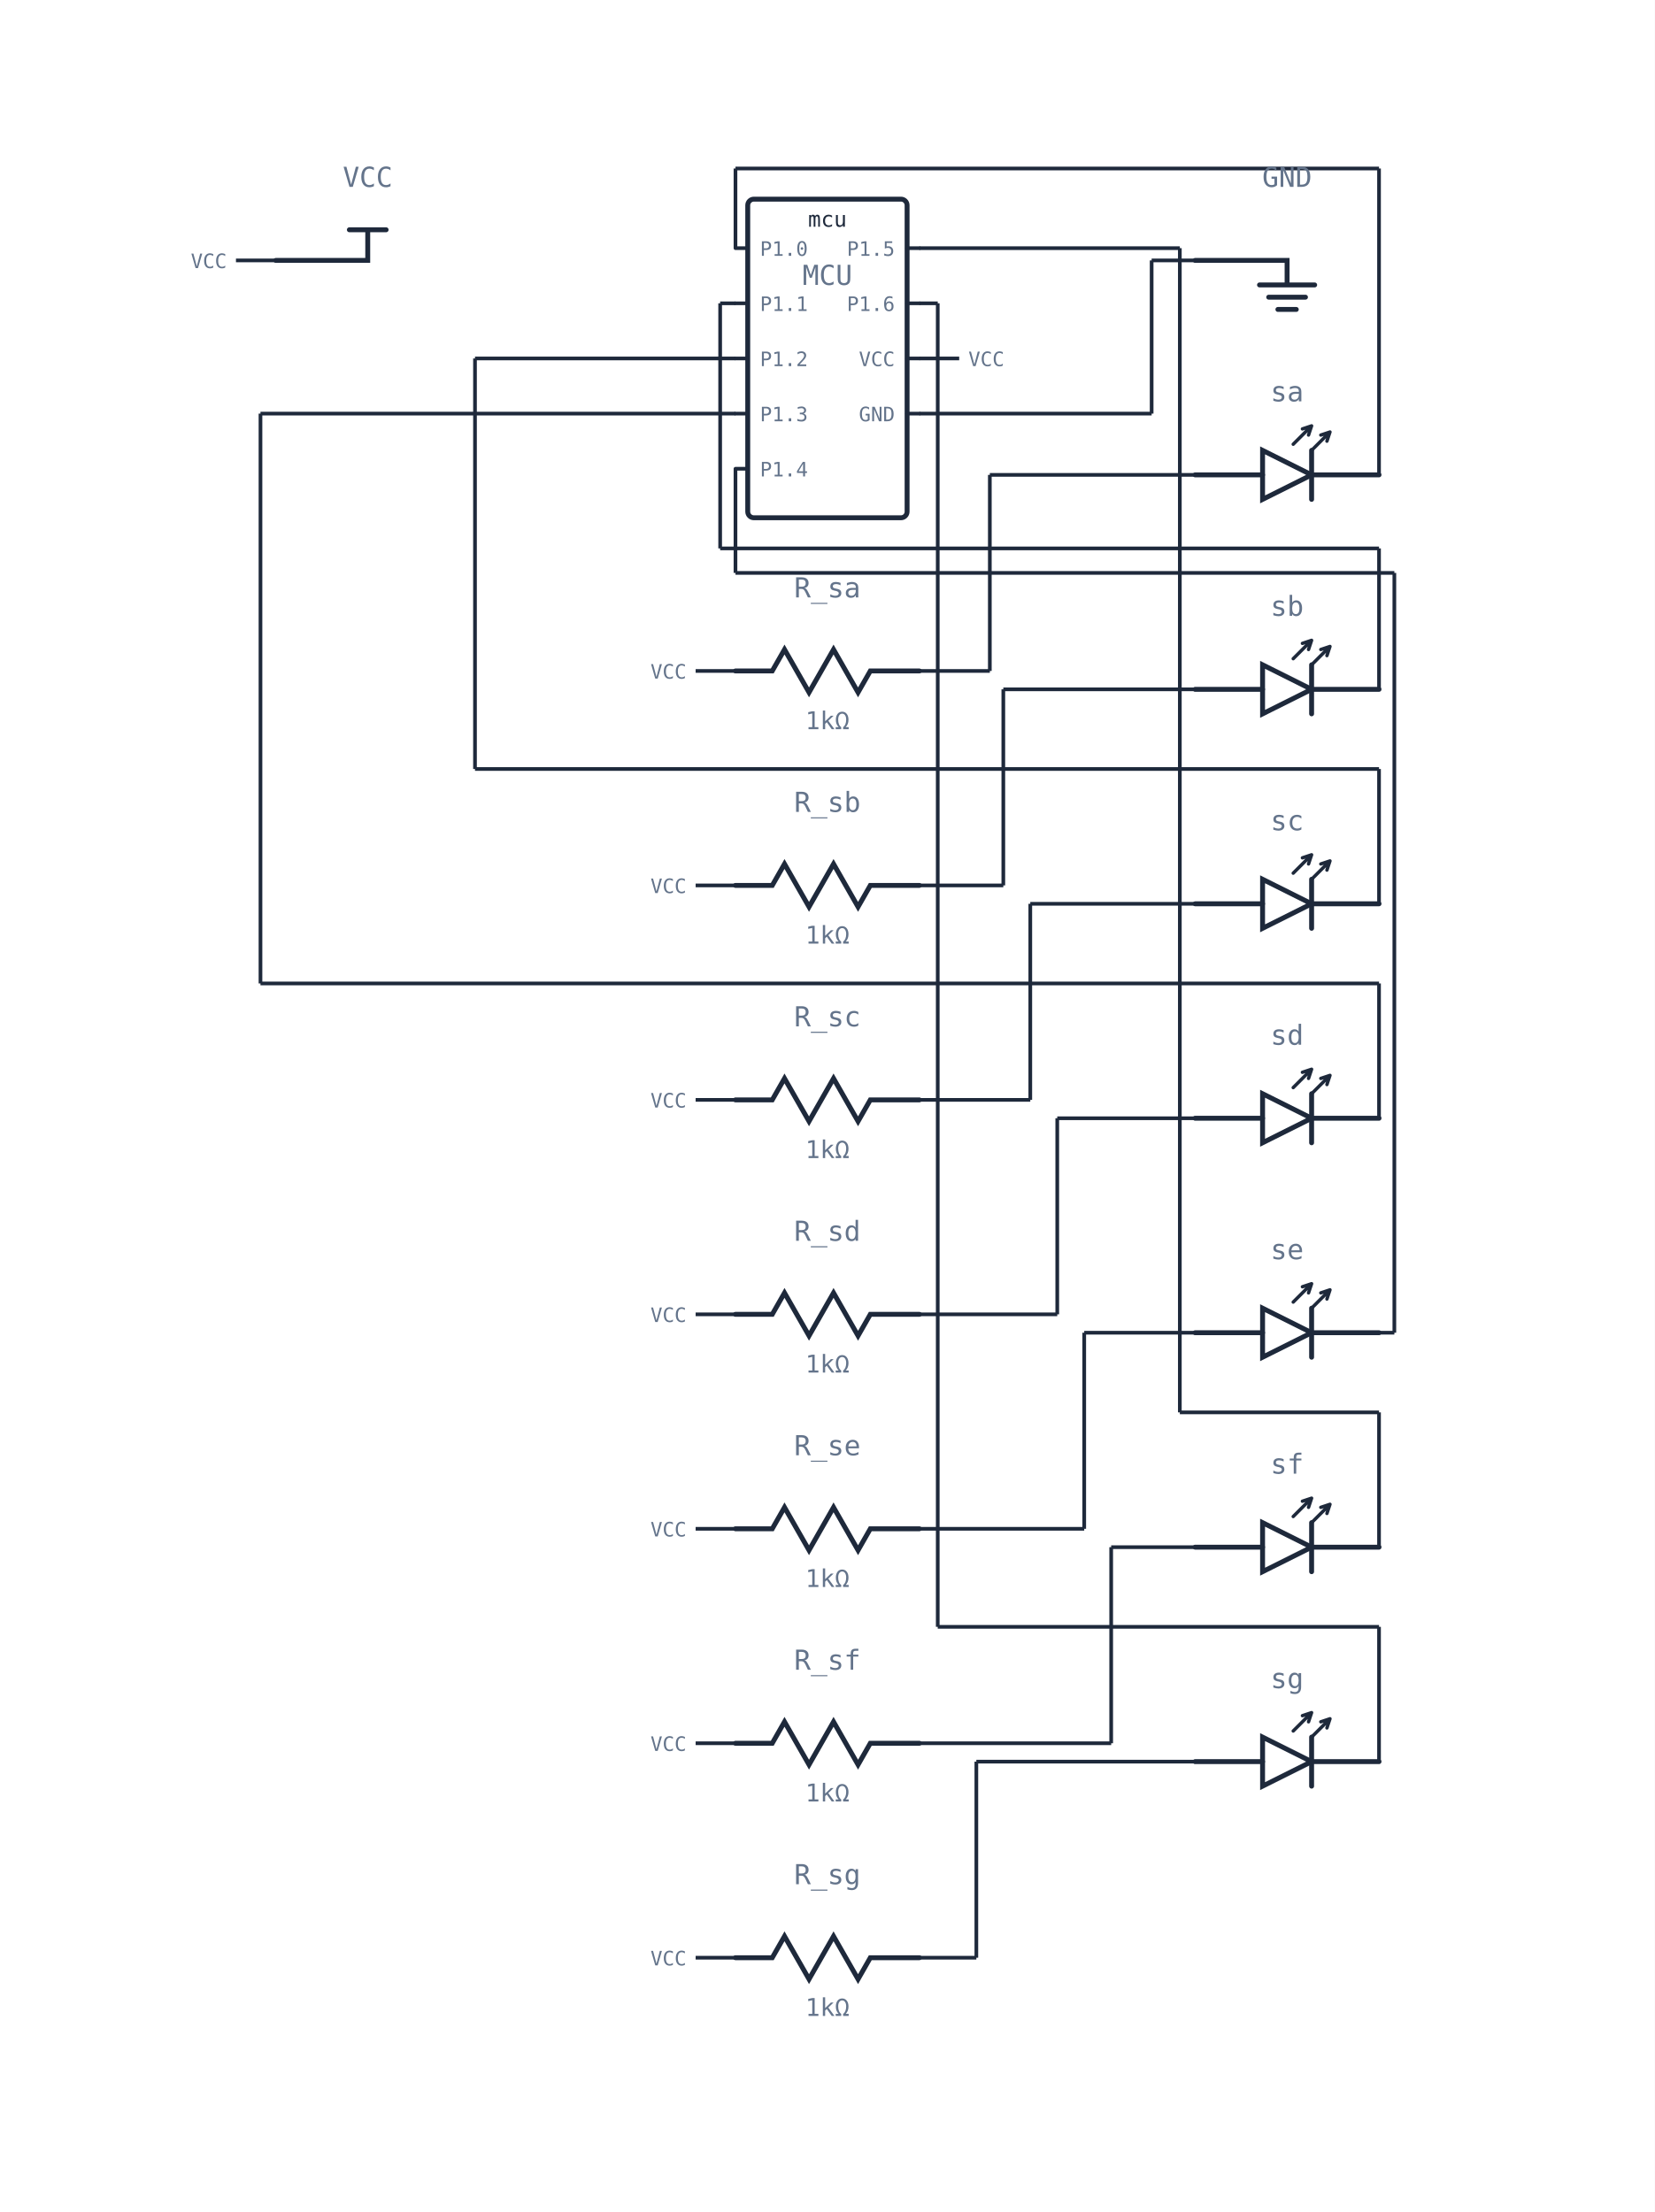
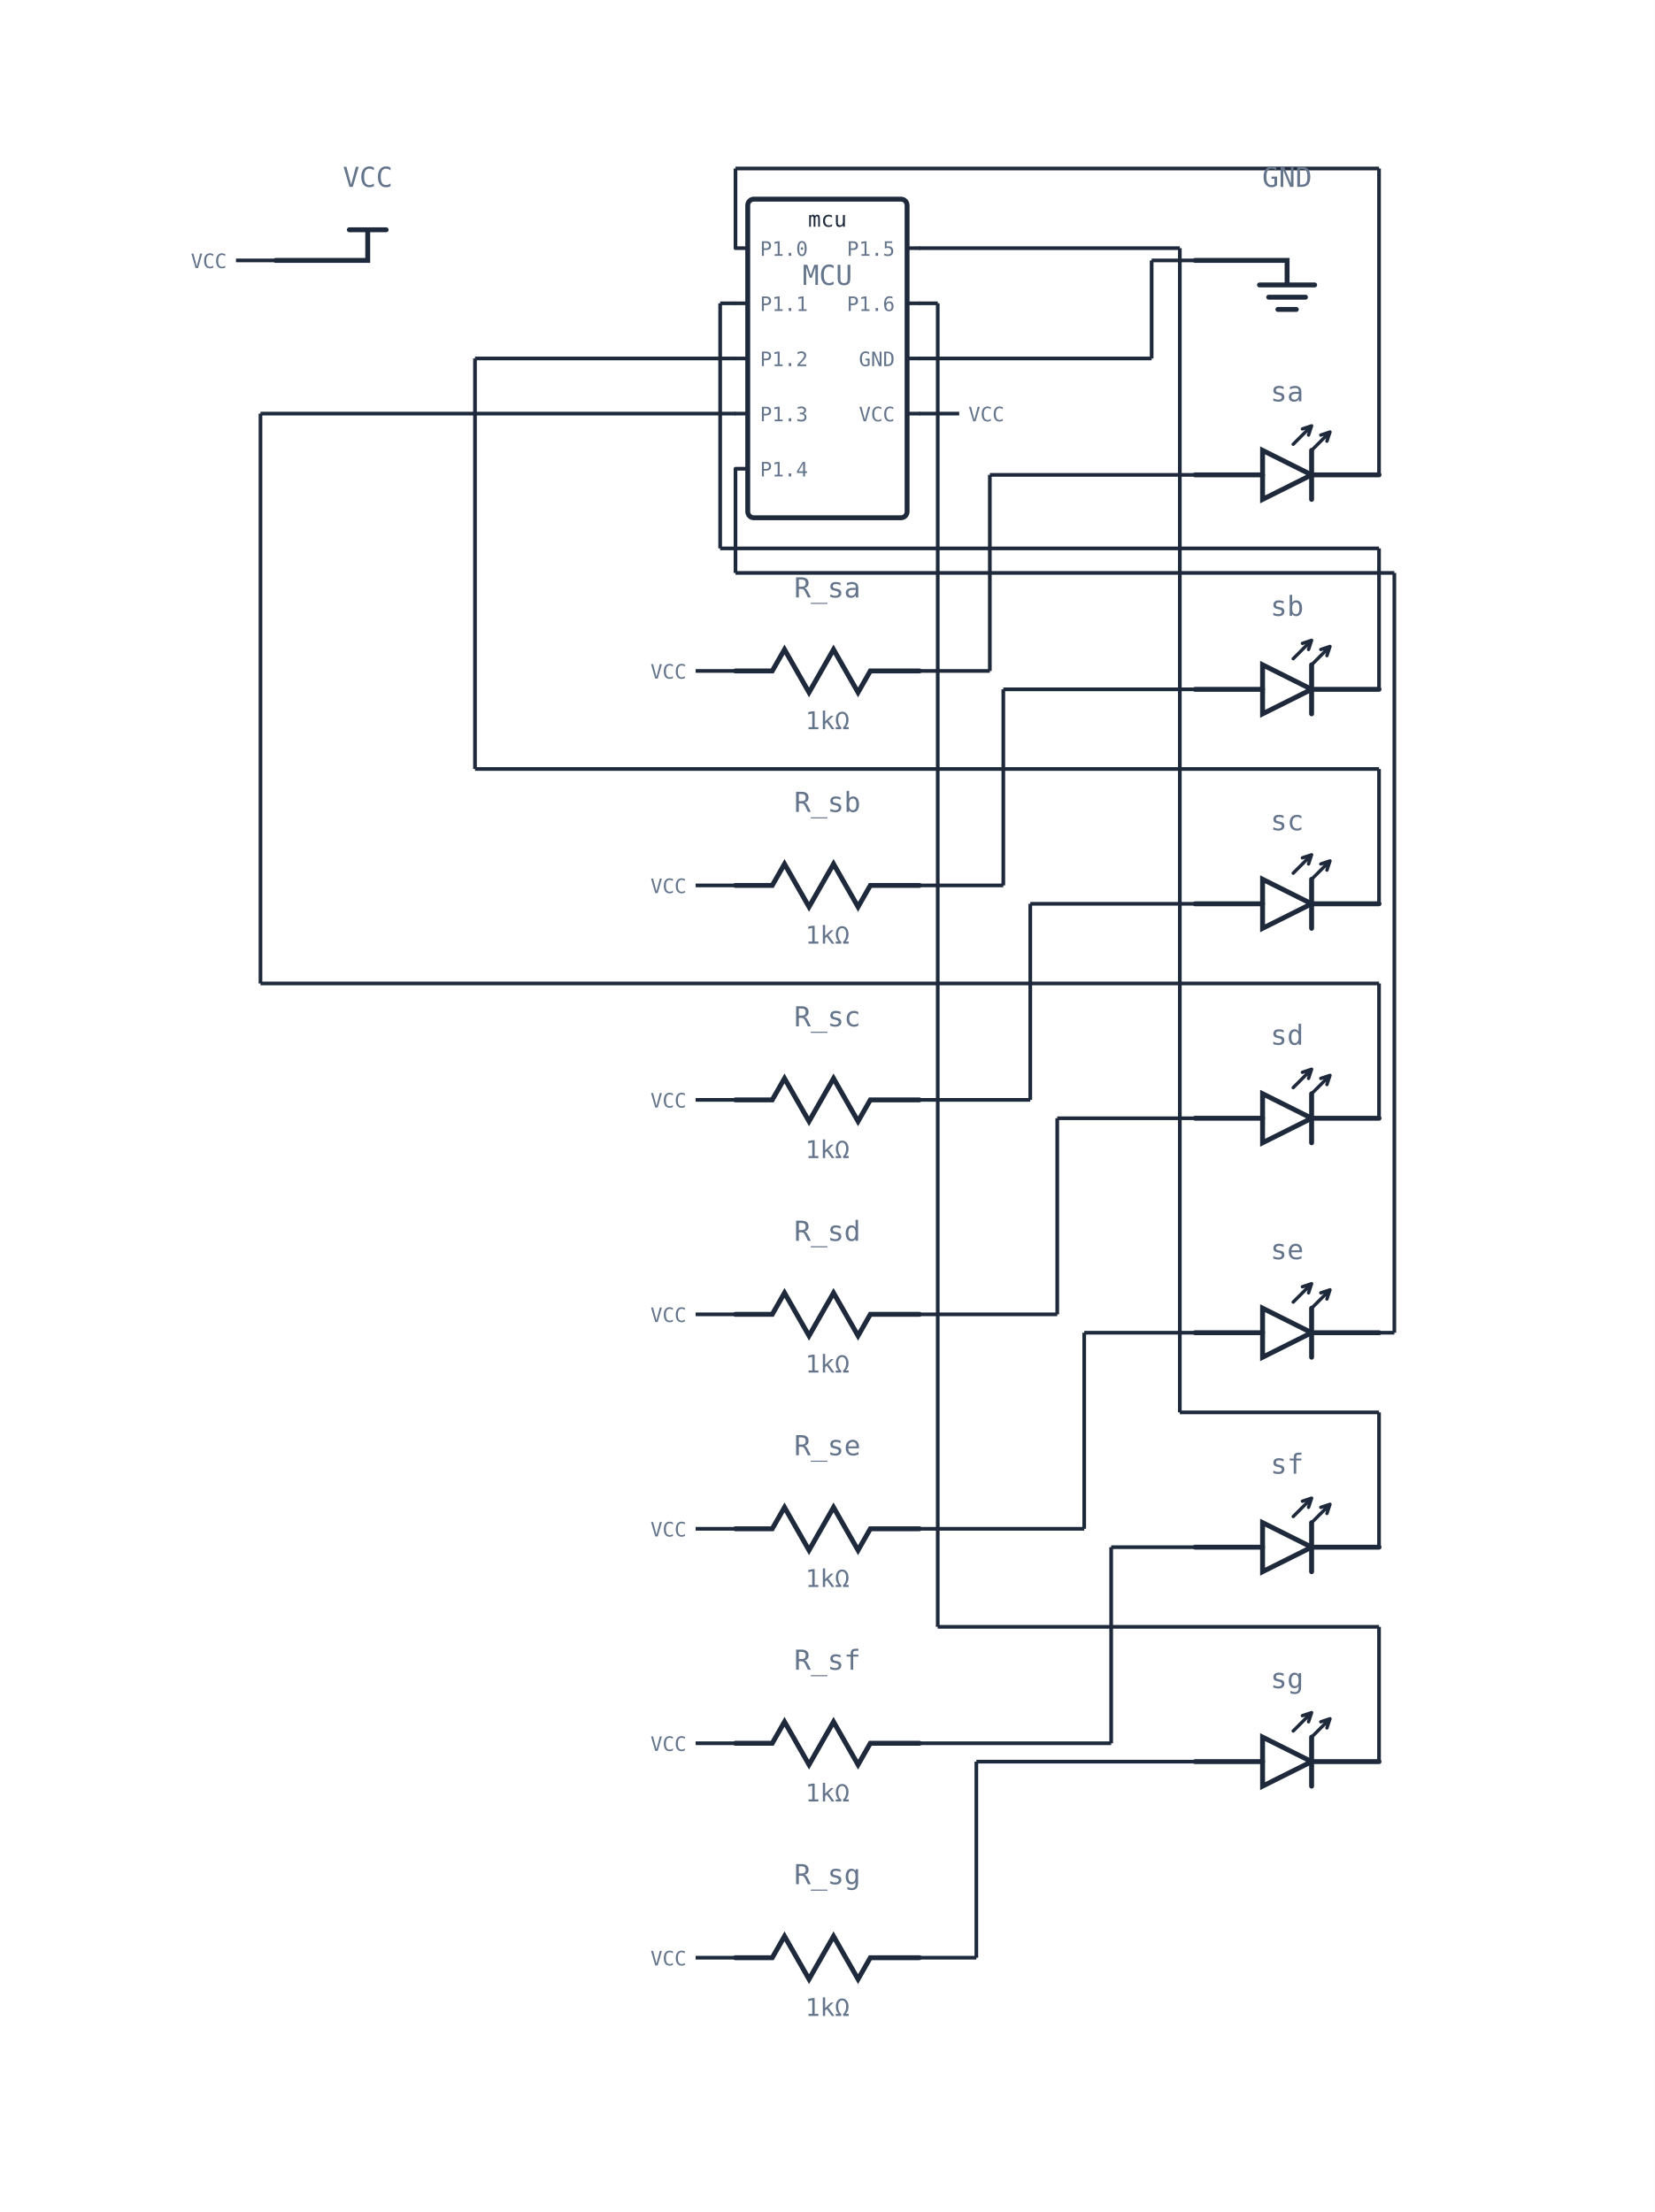
<svg xmlns="http://www.w3.org/2000/svg" width="540" height="722" viewBox="0 0 540 722">
  <rect width="540" height="722" fill="#ffffff" />
  <g fill="none" stroke="#1e293b" stroke-width="1.2">
    <line x1="240" y1="81" x2="240" y2="55" />
    <line x1="240" y1="55" x2="450" y2="55" />
    <line x1="450" y1="55" x2="450" y2="155" />
  </g>
  <g fill="none" stroke="#1e293b" stroke-width="1.2">
    <line x1="318.6" y1="575" x2="318.6" y2="639" />
    <line x1="390" y1="575" x2="318.6" y2="575" />
    <line x1="300" y1="639" x2="318.6" y2="639" />
  </g>
  <g fill="none" stroke="#1e293b" stroke-width="1.2">
    <line x1="323" y1="155" x2="323" y2="219" />
    <line x1="390" y1="155" x2="323" y2="155" />
    <line x1="300" y1="219" x2="323" y2="219" />
  </g>
  <g fill="none" stroke="#1e293b" stroke-width="1.2">
    <line x1="327.4" y1="225" x2="327.4" y2="289" />
    <line x1="390" y1="225" x2="327.4" y2="225" />
    <line x1="300" y1="289" x2="327.4" y2="289" />
  </g>
  <g fill="none" stroke="#1e293b" stroke-width="1.2">
    <line x1="240" y1="99" x2="235" y2="99" />
    <line x1="235" y1="99" x2="235" y2="179" />
    <line x1="235" y1="179" x2="450" y2="179" />
    <line x1="450" y1="179" x2="450" y2="225" />
  </g>
  <g fill="none" stroke="#1e293b" stroke-width="1.2">
    <line x1="336.2" y1="295" x2="336.2" y2="359" />
    <line x1="390" y1="295" x2="336.2" y2="295" />
    <line x1="300" y1="359" x2="336.2" y2="359" />
  </g>
  <g fill="none" stroke="#1e293b" stroke-width="1.2">
    <line x1="240" y1="117" x2="155" y2="117" />
    <line x1="155" y1="117" x2="155" y2="251" />
    <line x1="155" y1="251" x2="450" y2="251" />
    <line x1="450" y1="251" x2="450" y2="295" />
  </g>
  <g fill="none" stroke="#1e293b" stroke-width="1.2">
    <line x1="345" y1="365" x2="345" y2="429" />
    <line x1="390" y1="365" x2="345" y2="365" />
    <line x1="300" y1="429" x2="345" y2="429" />
  </g>
  <g fill="none" stroke="#1e293b" stroke-width="1.2">
    <line x1="240" y1="135" x2="85" y2="135" />
    <line x1="85" y1="135" x2="85" y2="321" />
    <line x1="85" y1="321" x2="450" y2="321" />
    <line x1="450" y1="321" x2="450" y2="365" />
  </g>
  <g fill="none" stroke="#1e293b" stroke-width="1.2">
    <line x1="353.8" y1="435" x2="353.8" y2="499" />
    <line x1="390" y1="435" x2="353.8" y2="435" />
    <line x1="300" y1="499" x2="353.8" y2="499" />
  </g>
  <g fill="none" stroke="#1e293b" stroke-width="1.2">
    <line x1="240" y1="153" x2="240" y2="187" />
    <line x1="240" y1="187" x2="455" y2="187" />
    <line x1="455" y1="187" x2="455" y2="435" />
    <line x1="455" y1="435" x2="450" y2="435" />
  </g>
  <g fill="none" stroke="#1e293b" stroke-width="1.2">
    <line x1="362.6" y1="505" x2="362.6" y2="569" />
    <line x1="390" y1="505" x2="362.6" y2="505" />
    <line x1="300" y1="569" x2="362.6" y2="569" />
  </g>
  <g fill="none" stroke="#1e293b" stroke-width="1.2">
    <line x1="300" y1="81" x2="385" y2="81" />
    <line x1="385" y1="81" x2="385" y2="461" />
    <line x1="385" y1="461" x2="450" y2="461" />
    <line x1="450" y1="461" x2="450" y2="505" />
  </g>
  <g fill="none" stroke="#1e293b" stroke-width="1.2">
    <line x1="300" y1="99" x2="306" y2="99" />
    <line x1="306" y1="99" x2="306" y2="531" />
    <line x1="306" y1="531" x2="450" y2="531" />
    <line x1="450" y1="531" x2="450" y2="575" />
  </g>
  <g fill="none" stroke="#1e293b" stroke-width="1.2">
-     <line x1="375.8" y1="85" x2="375.8" y2="135" />
+     <line x1="375.8" y1="85" x2="375.8" y2="117" />
    <line x1="390" y1="85" x2="375.8" y2="85" />
-     <line x1="300" y1="135" x2="375.8" y2="135" />
+     <line x1="300" y1="117" x2="375.8" y2="117" />
  </g>
  <g>
    <line x1="90" y1="85" x2="77" y2="85" stroke="#1e293b" stroke-width="1.2" />
    <text x="74" y="87.5" text-anchor="end" font-size="6.5" font-family="monospace" fill="#64748b">VCC</text>
  </g>
  <g>
-     <line x1="300" y1="117" x2="313" y2="117" stroke="#1e293b" stroke-width="1.2" />
-     <text x="316" y="119.5" text-anchor="start" font-size="6.5" font-family="monospace" fill="#64748b">VCC</text>
+     <line x1="300" y1="135" x2="313" y2="135" stroke="#1e293b" stroke-width="1.2" />
+     <text x="316" y="137.5" text-anchor="start" font-size="6.5" font-family="monospace" fill="#64748b">VCC</text>
  </g>
  <g>
    <line x1="240" y1="219" x2="227" y2="219" stroke="#1e293b" stroke-width="1.2" />
    <text x="224" y="221.5" text-anchor="end" font-size="6.5" font-family="monospace" fill="#64748b">VCC</text>
  </g>
  <g>
    <line x1="240" y1="289" x2="227" y2="289" stroke="#1e293b" stroke-width="1.2" />
    <text x="224" y="291.5" text-anchor="end" font-size="6.5" font-family="monospace" fill="#64748b">VCC</text>
  </g>
  <g>
    <line x1="240" y1="359" x2="227" y2="359" stroke="#1e293b" stroke-width="1.2" />
    <text x="224" y="361.5" text-anchor="end" font-size="6.5" font-family="monospace" fill="#64748b">VCC</text>
  </g>
  <g>
    <line x1="240" y1="429" x2="227" y2="429" stroke="#1e293b" stroke-width="1.2" />
    <text x="224" y="431.5" text-anchor="end" font-size="6.5" font-family="monospace" fill="#64748b">VCC</text>
  </g>
  <g>
    <line x1="240" y1="499" x2="227" y2="499" stroke="#1e293b" stroke-width="1.2" />
    <text x="224" y="501.5" text-anchor="end" font-size="6.5" font-family="monospace" fill="#64748b">VCC</text>
  </g>
  <g>
    <line x1="240" y1="569" x2="227" y2="569" stroke="#1e293b" stroke-width="1.2" />
    <text x="224" y="571.5" text-anchor="end" font-size="6.5" font-family="monospace" fill="#64748b">VCC</text>
  </g>
  <g>
    <line x1="240" y1="639" x2="227" y2="639" stroke="#1e293b" stroke-width="1.2" />
    <text x="224" y="641.5" text-anchor="end" font-size="6.5" font-family="monospace" fill="#64748b">VCC</text>
  </g>
  <g transform="translate(120 85)" stroke="#1e293b" stroke-width="1.6" fill="none" stroke-linecap="round">
    <path d="M -30 0 L 0 0 L 0 -10 M -6 -10 L 6 -10" />
    <text x="0" y="-24" text-anchor="middle" font-size="9" font-family="monospace" fill="#64748b" stroke="none">VCC</text>
  </g>
  <g transform="translate(420 85)" stroke="#1e293b" stroke-width="1.6" fill="none" stroke-linecap="round">
    <path d="M -30 0 L 0 0 L 0 8 M -9 8 L 9 8 M -6 12 L 6 12 M -3 16 L 3 16" />
    <text x="0" y="-24" text-anchor="middle" font-size="9" font-family="monospace" fill="#64748b" stroke="none">GND</text>
  </g>
  <g transform="translate(270 117)" stroke="#1e293b" stroke-width="1.6" fill="none" stroke-linecap="round">
    <rect x="-26" y="-52" width="52" height="104" rx="2" />
    <path d="M -26 -36 L -30 -36" stroke-width="1.2" />
    <text x="-22" y="-33.5" text-anchor="start" font-size="6.5" font-family="monospace" fill="#64748b" stroke="none">P1.0</text>
    <path d="M -26 -18 L -30 -18" stroke-width="1.2" />
    <text x="-22" y="-15.5" text-anchor="start" font-size="6.5" font-family="monospace" fill="#64748b" stroke="none">P1.1</text>
    <path d="M -26 0 L -30 0" stroke-width="1.2" />
    <text x="-22" y="2.5" text-anchor="start" font-size="6.5" font-family="monospace" fill="#64748b" stroke="none">P1.2</text>
    <path d="M -26 18 L -30 18" stroke-width="1.2" />
    <text x="-22" y="20.5" text-anchor="start" font-size="6.5" font-family="monospace" fill="#64748b" stroke="none">P1.3</text>
    <path d="M -26 36 L -30 36" stroke-width="1.2" />
    <text x="-22" y="38.5" text-anchor="start" font-size="6.5" font-family="monospace" fill="#64748b" stroke="none">P1.4</text>
    <path d="M 26 -36 L 30 -36" stroke-width="1.2" />
    <text x="22" y="-33.5" text-anchor="end" font-size="6.5" font-family="monospace" fill="#64748b" stroke="none">P1.5</text>
    <path d="M 26 -18 L 30 -18" stroke-width="1.2" />
    <text x="22" y="-15.5" text-anchor="end" font-size="6.5" font-family="monospace" fill="#64748b" stroke="none">P1.6</text>
    <path d="M 26 0 L 30 0" stroke-width="1.2" />
-     <text x="22" y="2.5" text-anchor="end" font-size="6.5" font-family="monospace" fill="#64748b" stroke="none">VCC</text>
+     <text x="22" y="2.5" text-anchor="end" font-size="6.5" font-family="monospace" fill="#64748b" stroke="none">GND</text>
    <path d="M 26 18 L 30 18" stroke-width="1.2" />
-     <text x="22" y="20.5" text-anchor="end" font-size="6.5" font-family="monospace" fill="#64748b" stroke="none">GND</text>
+     <text x="22" y="20.5" text-anchor="end" font-size="6.5" font-family="monospace" fill="#64748b" stroke="none">VCC</text>
    <text x="0" y="-43" text-anchor="middle" font-size="7" font-family="monospace" fill="#1e293b" stroke="none">mcu</text>
    <text x="0" y="-24" text-anchor="middle" font-size="9" font-family="monospace" fill="#64748b" stroke="none">MCU</text>
  </g>
  <g transform="translate(270 219)" stroke="#1e293b" stroke-width="1.6" fill="none" stroke-linecap="round">
    <path d="M -30 0 L -18 0 L -14 -7 L -6 7 L 2 -7 L 10 7 L 14 0 L 30 0" />
    <text x="0" y="19" text-anchor="middle" font-size="8" font-family="monospace" fill="#64748b" stroke="none">1kΩ</text>
    <text x="0" y="-24" text-anchor="middle" font-size="9" font-family="monospace" fill="#64748b" stroke="none">R_sa</text>
  </g>
  <g transform="translate(420 155)" stroke="#1e293b" stroke-width="1.6" fill="none" stroke-linecap="round">
    <path d="M -30 0 L -8 0 M 8 0 L 30 0" />
    <path d="M -8 -8 L -8 8 L 8 0 Z" />
    <path d="M 8 -8 L 8 8" />
    <path d="M 2 -10 L 8 -16 M 8 -16 L 5 -15 M 8 -16 L 7 -13 M 8 -8 L 14 -14 M 14 -14 L 11 -13 M 14 -14 L 13 -11" stroke-width="1.1" />
    <text x="0" y="-24" text-anchor="middle" font-size="9" font-family="monospace" fill="#64748b" stroke="none">sa</text>
  </g>
  <g transform="translate(270 289)" stroke="#1e293b" stroke-width="1.6" fill="none" stroke-linecap="round">
    <path d="M -30 0 L -18 0 L -14 -7 L -6 7 L 2 -7 L 10 7 L 14 0 L 30 0" />
    <text x="0" y="19" text-anchor="middle" font-size="8" font-family="monospace" fill="#64748b" stroke="none">1kΩ</text>
    <text x="0" y="-24" text-anchor="middle" font-size="9" font-family="monospace" fill="#64748b" stroke="none">R_sb</text>
  </g>
  <g transform="translate(420 225)" stroke="#1e293b" stroke-width="1.6" fill="none" stroke-linecap="round">
    <path d="M -30 0 L -8 0 M 8 0 L 30 0" />
    <path d="M -8 -8 L -8 8 L 8 0 Z" />
    <path d="M 8 -8 L 8 8" />
    <path d="M 2 -10 L 8 -16 M 8 -16 L 5 -15 M 8 -16 L 7 -13 M 8 -8 L 14 -14 M 14 -14 L 11 -13 M 14 -14 L 13 -11" stroke-width="1.1" />
    <text x="0" y="-24" text-anchor="middle" font-size="9" font-family="monospace" fill="#64748b" stroke="none">sb</text>
  </g>
  <g transform="translate(270 359)" stroke="#1e293b" stroke-width="1.6" fill="none" stroke-linecap="round">
    <path d="M -30 0 L -18 0 L -14 -7 L -6 7 L 2 -7 L 10 7 L 14 0 L 30 0" />
    <text x="0" y="19" text-anchor="middle" font-size="8" font-family="monospace" fill="#64748b" stroke="none">1kΩ</text>
    <text x="0" y="-24" text-anchor="middle" font-size="9" font-family="monospace" fill="#64748b" stroke="none">R_sc</text>
  </g>
  <g transform="translate(420 295)" stroke="#1e293b" stroke-width="1.6" fill="none" stroke-linecap="round">
    <path d="M -30 0 L -8 0 M 8 0 L 30 0" />
    <path d="M -8 -8 L -8 8 L 8 0 Z" />
    <path d="M 8 -8 L 8 8" />
    <path d="M 2 -10 L 8 -16 M 8 -16 L 5 -15 M 8 -16 L 7 -13 M 8 -8 L 14 -14 M 14 -14 L 11 -13 M 14 -14 L 13 -11" stroke-width="1.1" />
    <text x="0" y="-24" text-anchor="middle" font-size="9" font-family="monospace" fill="#64748b" stroke="none">sc</text>
  </g>
  <g transform="translate(270 429)" stroke="#1e293b" stroke-width="1.6" fill="none" stroke-linecap="round">
    <path d="M -30 0 L -18 0 L -14 -7 L -6 7 L 2 -7 L 10 7 L 14 0 L 30 0" />
    <text x="0" y="19" text-anchor="middle" font-size="8" font-family="monospace" fill="#64748b" stroke="none">1kΩ</text>
    <text x="0" y="-24" text-anchor="middle" font-size="9" font-family="monospace" fill="#64748b" stroke="none">R_sd</text>
  </g>
  <g transform="translate(420 365)" stroke="#1e293b" stroke-width="1.6" fill="none" stroke-linecap="round">
    <path d="M -30 0 L -8 0 M 8 0 L 30 0" />
    <path d="M -8 -8 L -8 8 L 8 0 Z" />
    <path d="M 8 -8 L 8 8" />
    <path d="M 2 -10 L 8 -16 M 8 -16 L 5 -15 M 8 -16 L 7 -13 M 8 -8 L 14 -14 M 14 -14 L 11 -13 M 14 -14 L 13 -11" stroke-width="1.1" />
    <text x="0" y="-24" text-anchor="middle" font-size="9" font-family="monospace" fill="#64748b" stroke="none">sd</text>
  </g>
  <g transform="translate(270 499)" stroke="#1e293b" stroke-width="1.6" fill="none" stroke-linecap="round">
    <path d="M -30 0 L -18 0 L -14 -7 L -6 7 L 2 -7 L 10 7 L 14 0 L 30 0" />
    <text x="0" y="19" text-anchor="middle" font-size="8" font-family="monospace" fill="#64748b" stroke="none">1kΩ</text>
    <text x="0" y="-24" text-anchor="middle" font-size="9" font-family="monospace" fill="#64748b" stroke="none">R_se</text>
  </g>
  <g transform="translate(420 435)" stroke="#1e293b" stroke-width="1.6" fill="none" stroke-linecap="round">
    <path d="M -30 0 L -8 0 M 8 0 L 30 0" />
    <path d="M -8 -8 L -8 8 L 8 0 Z" />
    <path d="M 8 -8 L 8 8" />
    <path d="M 2 -10 L 8 -16 M 8 -16 L 5 -15 M 8 -16 L 7 -13 M 8 -8 L 14 -14 M 14 -14 L 11 -13 M 14 -14 L 13 -11" stroke-width="1.1" />
    <text x="0" y="-24" text-anchor="middle" font-size="9" font-family="monospace" fill="#64748b" stroke="none">se</text>
  </g>
  <g transform="translate(270 569)" stroke="#1e293b" stroke-width="1.6" fill="none" stroke-linecap="round">
    <path d="M -30 0 L -18 0 L -14 -7 L -6 7 L 2 -7 L 10 7 L 14 0 L 30 0" />
    <text x="0" y="19" text-anchor="middle" font-size="8" font-family="monospace" fill="#64748b" stroke="none">1kΩ</text>
    <text x="0" y="-24" text-anchor="middle" font-size="9" font-family="monospace" fill="#64748b" stroke="none">R_sf</text>
  </g>
  <g transform="translate(420 505)" stroke="#1e293b" stroke-width="1.6" fill="none" stroke-linecap="round">
    <path d="M -30 0 L -8 0 M 8 0 L 30 0" />
    <path d="M -8 -8 L -8 8 L 8 0 Z" />
    <path d="M 8 -8 L 8 8" />
    <path d="M 2 -10 L 8 -16 M 8 -16 L 5 -15 M 8 -16 L 7 -13 M 8 -8 L 14 -14 M 14 -14 L 11 -13 M 14 -14 L 13 -11" stroke-width="1.1" />
    <text x="0" y="-24" text-anchor="middle" font-size="9" font-family="monospace" fill="#64748b" stroke="none">sf</text>
  </g>
  <g transform="translate(270 639)" stroke="#1e293b" stroke-width="1.6" fill="none" stroke-linecap="round">
    <path d="M -30 0 L -18 0 L -14 -7 L -6 7 L 2 -7 L 10 7 L 14 0 L 30 0" />
    <text x="0" y="19" text-anchor="middle" font-size="8" font-family="monospace" fill="#64748b" stroke="none">1kΩ</text>
    <text x="0" y="-24" text-anchor="middle" font-size="9" font-family="monospace" fill="#64748b" stroke="none">R_sg</text>
  </g>
  <g transform="translate(420 575)" stroke="#1e293b" stroke-width="1.6" fill="none" stroke-linecap="round">
    <path d="M -30 0 L -8 0 M 8 0 L 30 0" />
    <path d="M -8 -8 L -8 8 L 8 0 Z" />
    <path d="M 8 -8 L 8 8" />
    <path d="M 2 -10 L 8 -16 M 8 -16 L 5 -15 M 8 -16 L 7 -13 M 8 -8 L 14 -14 M 14 -14 L 11 -13 M 14 -14 L 13 -11" stroke-width="1.1" />
    <text x="0" y="-24" text-anchor="middle" font-size="9" font-family="monospace" fill="#64748b" stroke="none">sg</text>
  </g>
</svg>
